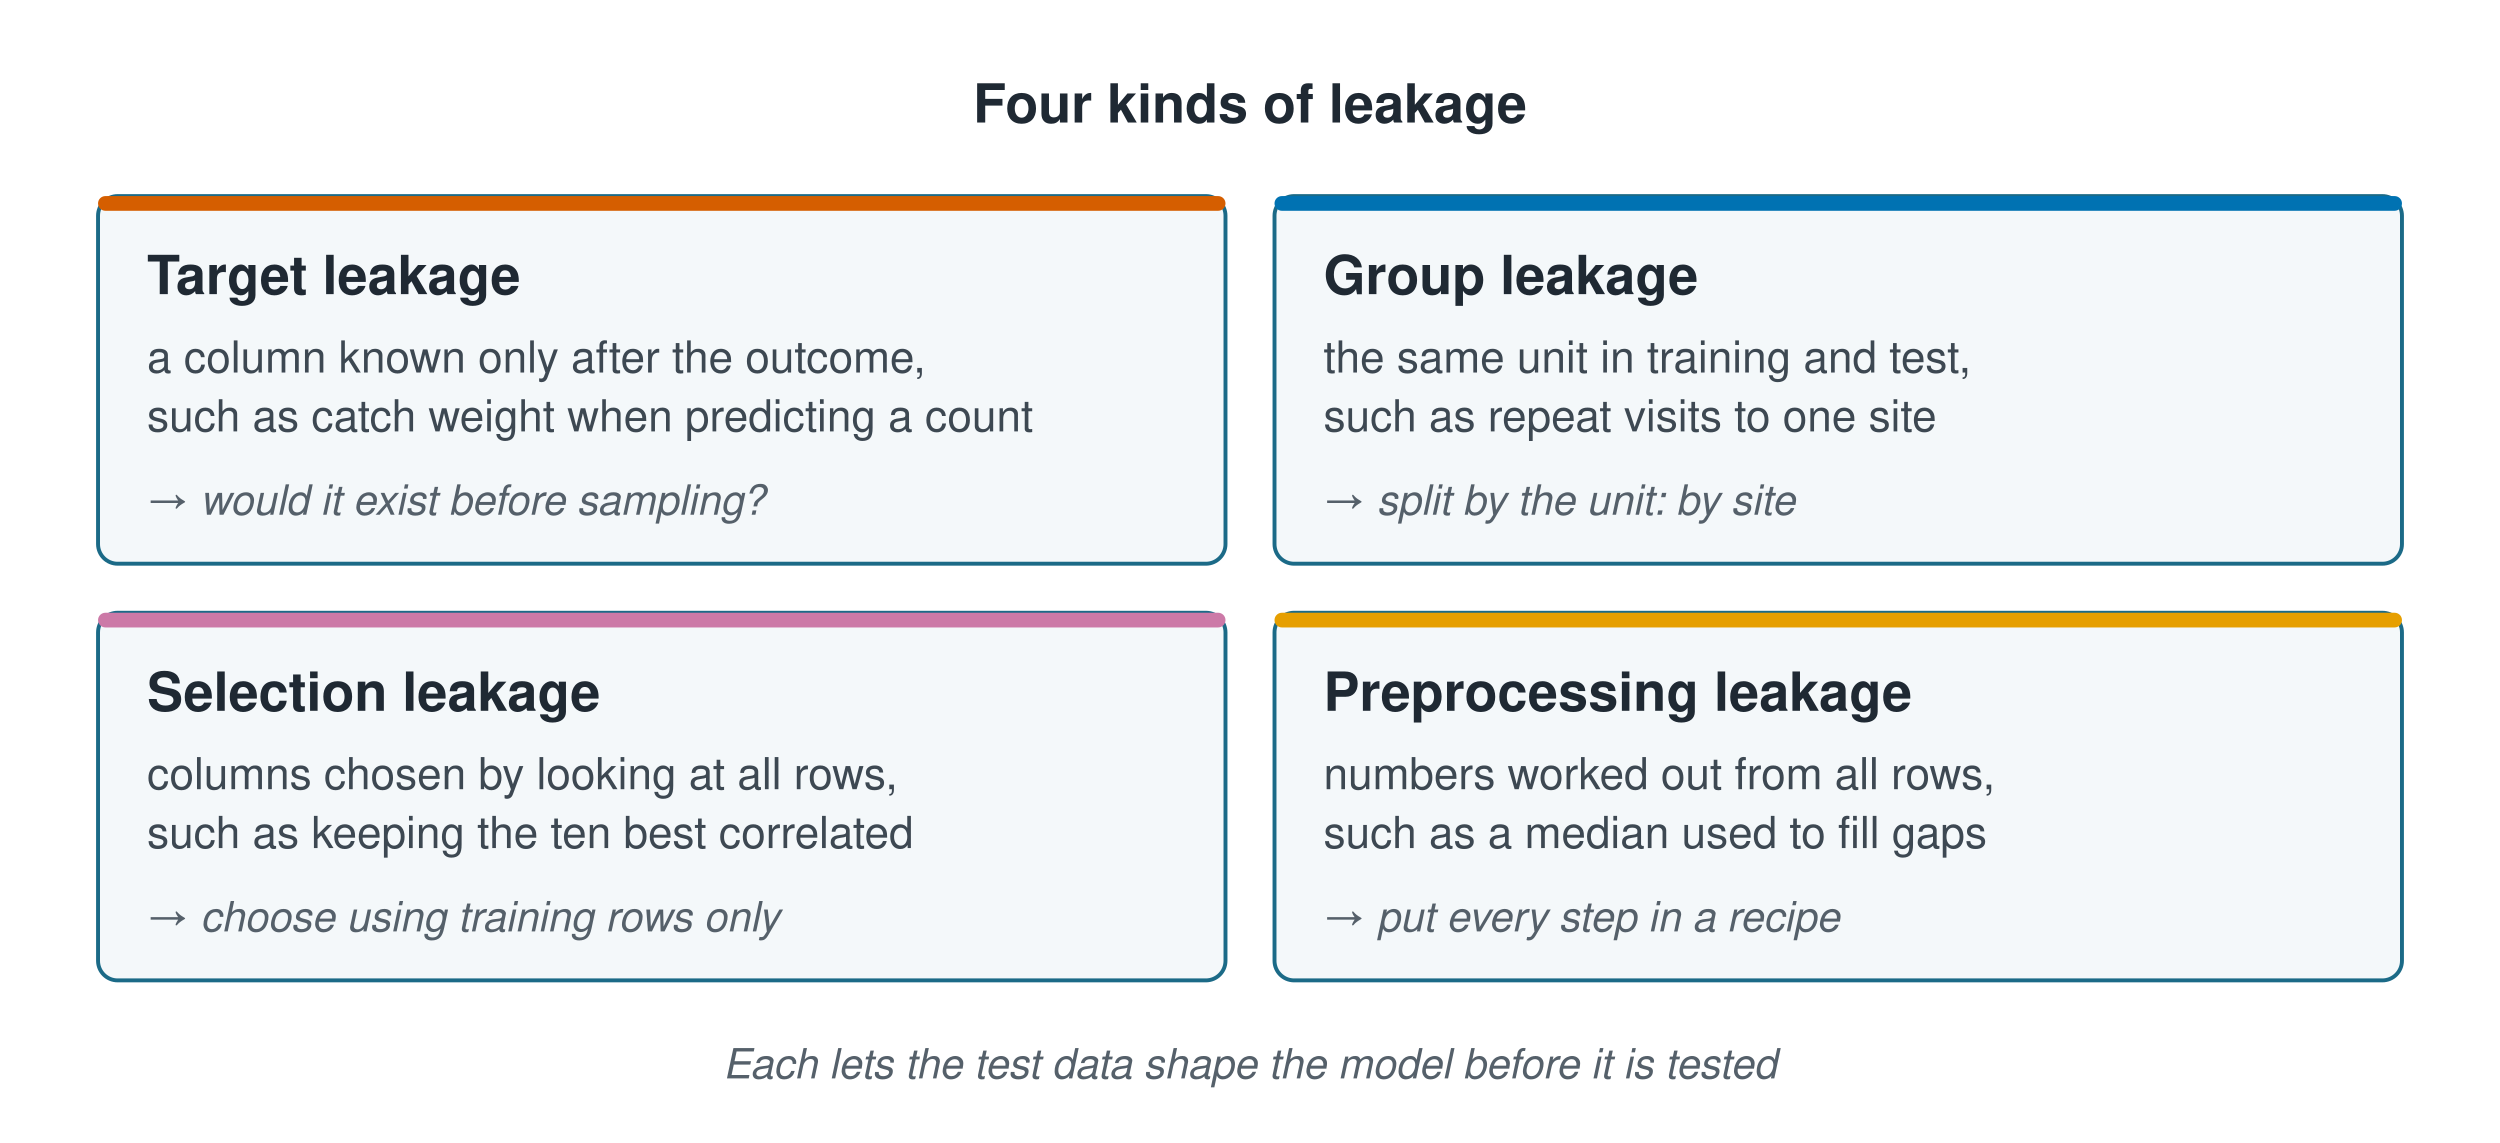
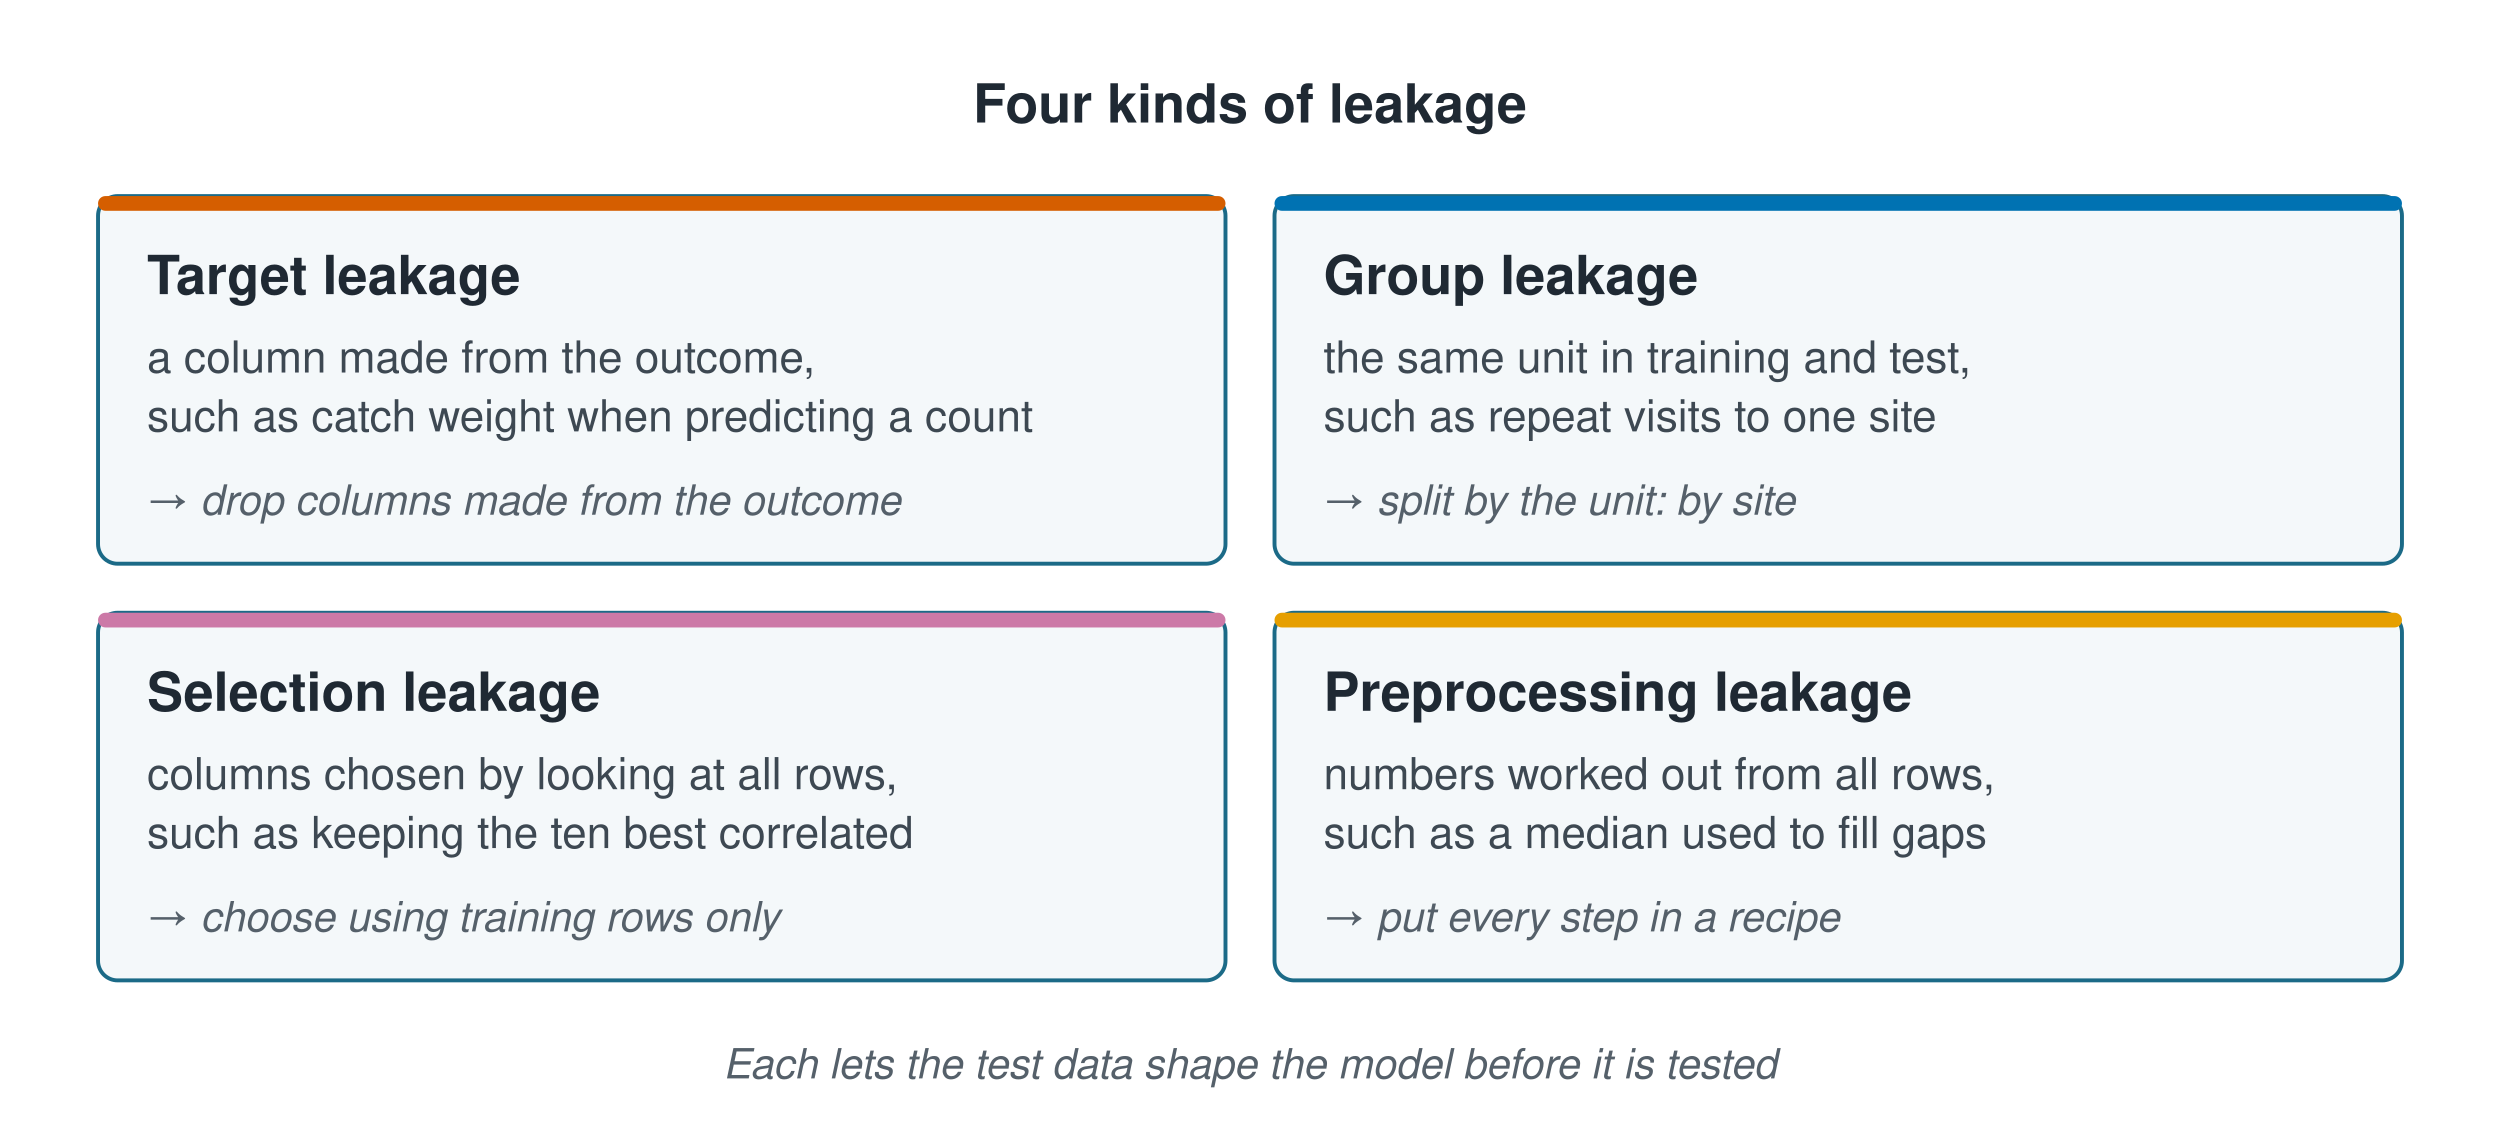
- <svg xmlns="http://www.w3.org/2000/svg" viewBox="-40 -24 1020 466" width="100%" role="img" aria-label="Four kinds of information leakage. Target leakage: a column known only after the outcome, such as catch weight when predicting a count; ask whether it would exist before sampling. Group leakage: the same unit in training and test, such as repeat visits to one site; split by the unit, by site. Selection leakage: columns chosen by looking at all rows, such as keeping the ten best correlated; choose using training rows only. Preprocessing leakage: numbers worked out from all rows, such as a median used to fill gaps; put every step in a recipe. Each lets the test data shape the model before it is tested.">
+ <svg xmlns="http://www.w3.org/2000/svg" viewBox="-40 -24 1020 466" width="100%" role="img" aria-label="Four kinds of information leakage. Target leakage: a column made from the outcome, such as catch weight when predicting a count; drop columns made from the outcome. Group leakage: the same unit in training and test, such as repeat visits to one site; split by the unit, by site. Selection leakage: columns chosen by looking at all rows, such as keeping the ten best correlated; choose using training rows only. Preprocessing leakage: numbers worked out from all rows, such as a median used to fill gaps; put every step in a recipe. Each lets the test data shape the model before it is tested.">
  <defs>
    <style>
      .box  { fill: #f4f8fa; stroke: #1b6a87; stroke-width: 1.6; }
      .title{ font: bold 22px "Source Sans Pro", Helvetica, Arial, sans-serif; fill: #1f2933; }
      .head { font: bold 22px "Source Sans Pro", Helvetica, Arial, sans-serif; fill: #1f2933; }
      .body { font: 18px "Source Sans Pro", Helvetica, Arial, sans-serif; fill: #3d4852; }
      .note { font: italic 17px "Source Sans Pro", Helvetica, Arial, sans-serif; fill: #55606a; }
    </style>
  </defs>
  <text class="title" x="470" y="26" text-anchor="middle">Four kinds of leakage</text>
  <rect class="box" x="0" y="56" width="460" height="150" rx="8" />
  <rect x="0" y="56" width="460" height="6" rx="3" fill="#D55E00" />
  <text class="head" x="20" y="96">Target leakage</text>
-   <text class="body" x="20" y="128">a column known only after the outcome,</text>
+   <text class="body" x="20" y="128">a column made from the outcome,</text>
  <text class="body" x="20" y="152">such as catch weight when predicting a count</text>
-   <text class="note" x="20" y="186">→ would it exist before sampling?</text>
+   <text class="note" x="20" y="186">→ drop columns made from the outcome</text>
  <rect class="box" x="480" y="56" width="460" height="150" rx="8" />
  <rect x="480" y="56" width="460" height="6" rx="3" fill="#0072B2" />
  <text class="head" x="500" y="96">Group leakage</text>
  <text class="body" x="500" y="128">the same unit in training and test,</text>
  <text class="body" x="500" y="152">such as repeat visits to one site</text>
  <text class="note" x="500" y="186">→ split by the unit: by site</text>
  <rect class="box" x="0" y="226" width="460" height="150" rx="8" />
  <rect x="0" y="226" width="460" height="6" rx="3" fill="#CC79A7" />
  <text class="head" x="20" y="266">Selection leakage</text>
  <text class="body" x="20" y="298">columns chosen by looking at all rows,</text>
  <text class="body" x="20" y="322">such as keeping the ten best correlated</text>
  <text class="note" x="20" y="356">→ choose using training rows only</text>
  <rect class="box" x="480" y="226" width="460" height="150" rx="8" />
  <rect x="480" y="226" width="460" height="6" rx="3" fill="#E69F00" />
  <text class="head" x="500" y="266">Preprocessing leakage</text>
  <text class="body" x="500" y="298">numbers worked out from all rows,</text>
  <text class="body" x="500" y="322">such as a median used to fill gaps</text>
  <text class="note" x="500" y="356">→ put every step in a recipe</text>
  <text class="note" x="470" y="416" text-anchor="middle">Each lets the test data shape the model before it is tested</text>
</svg>
